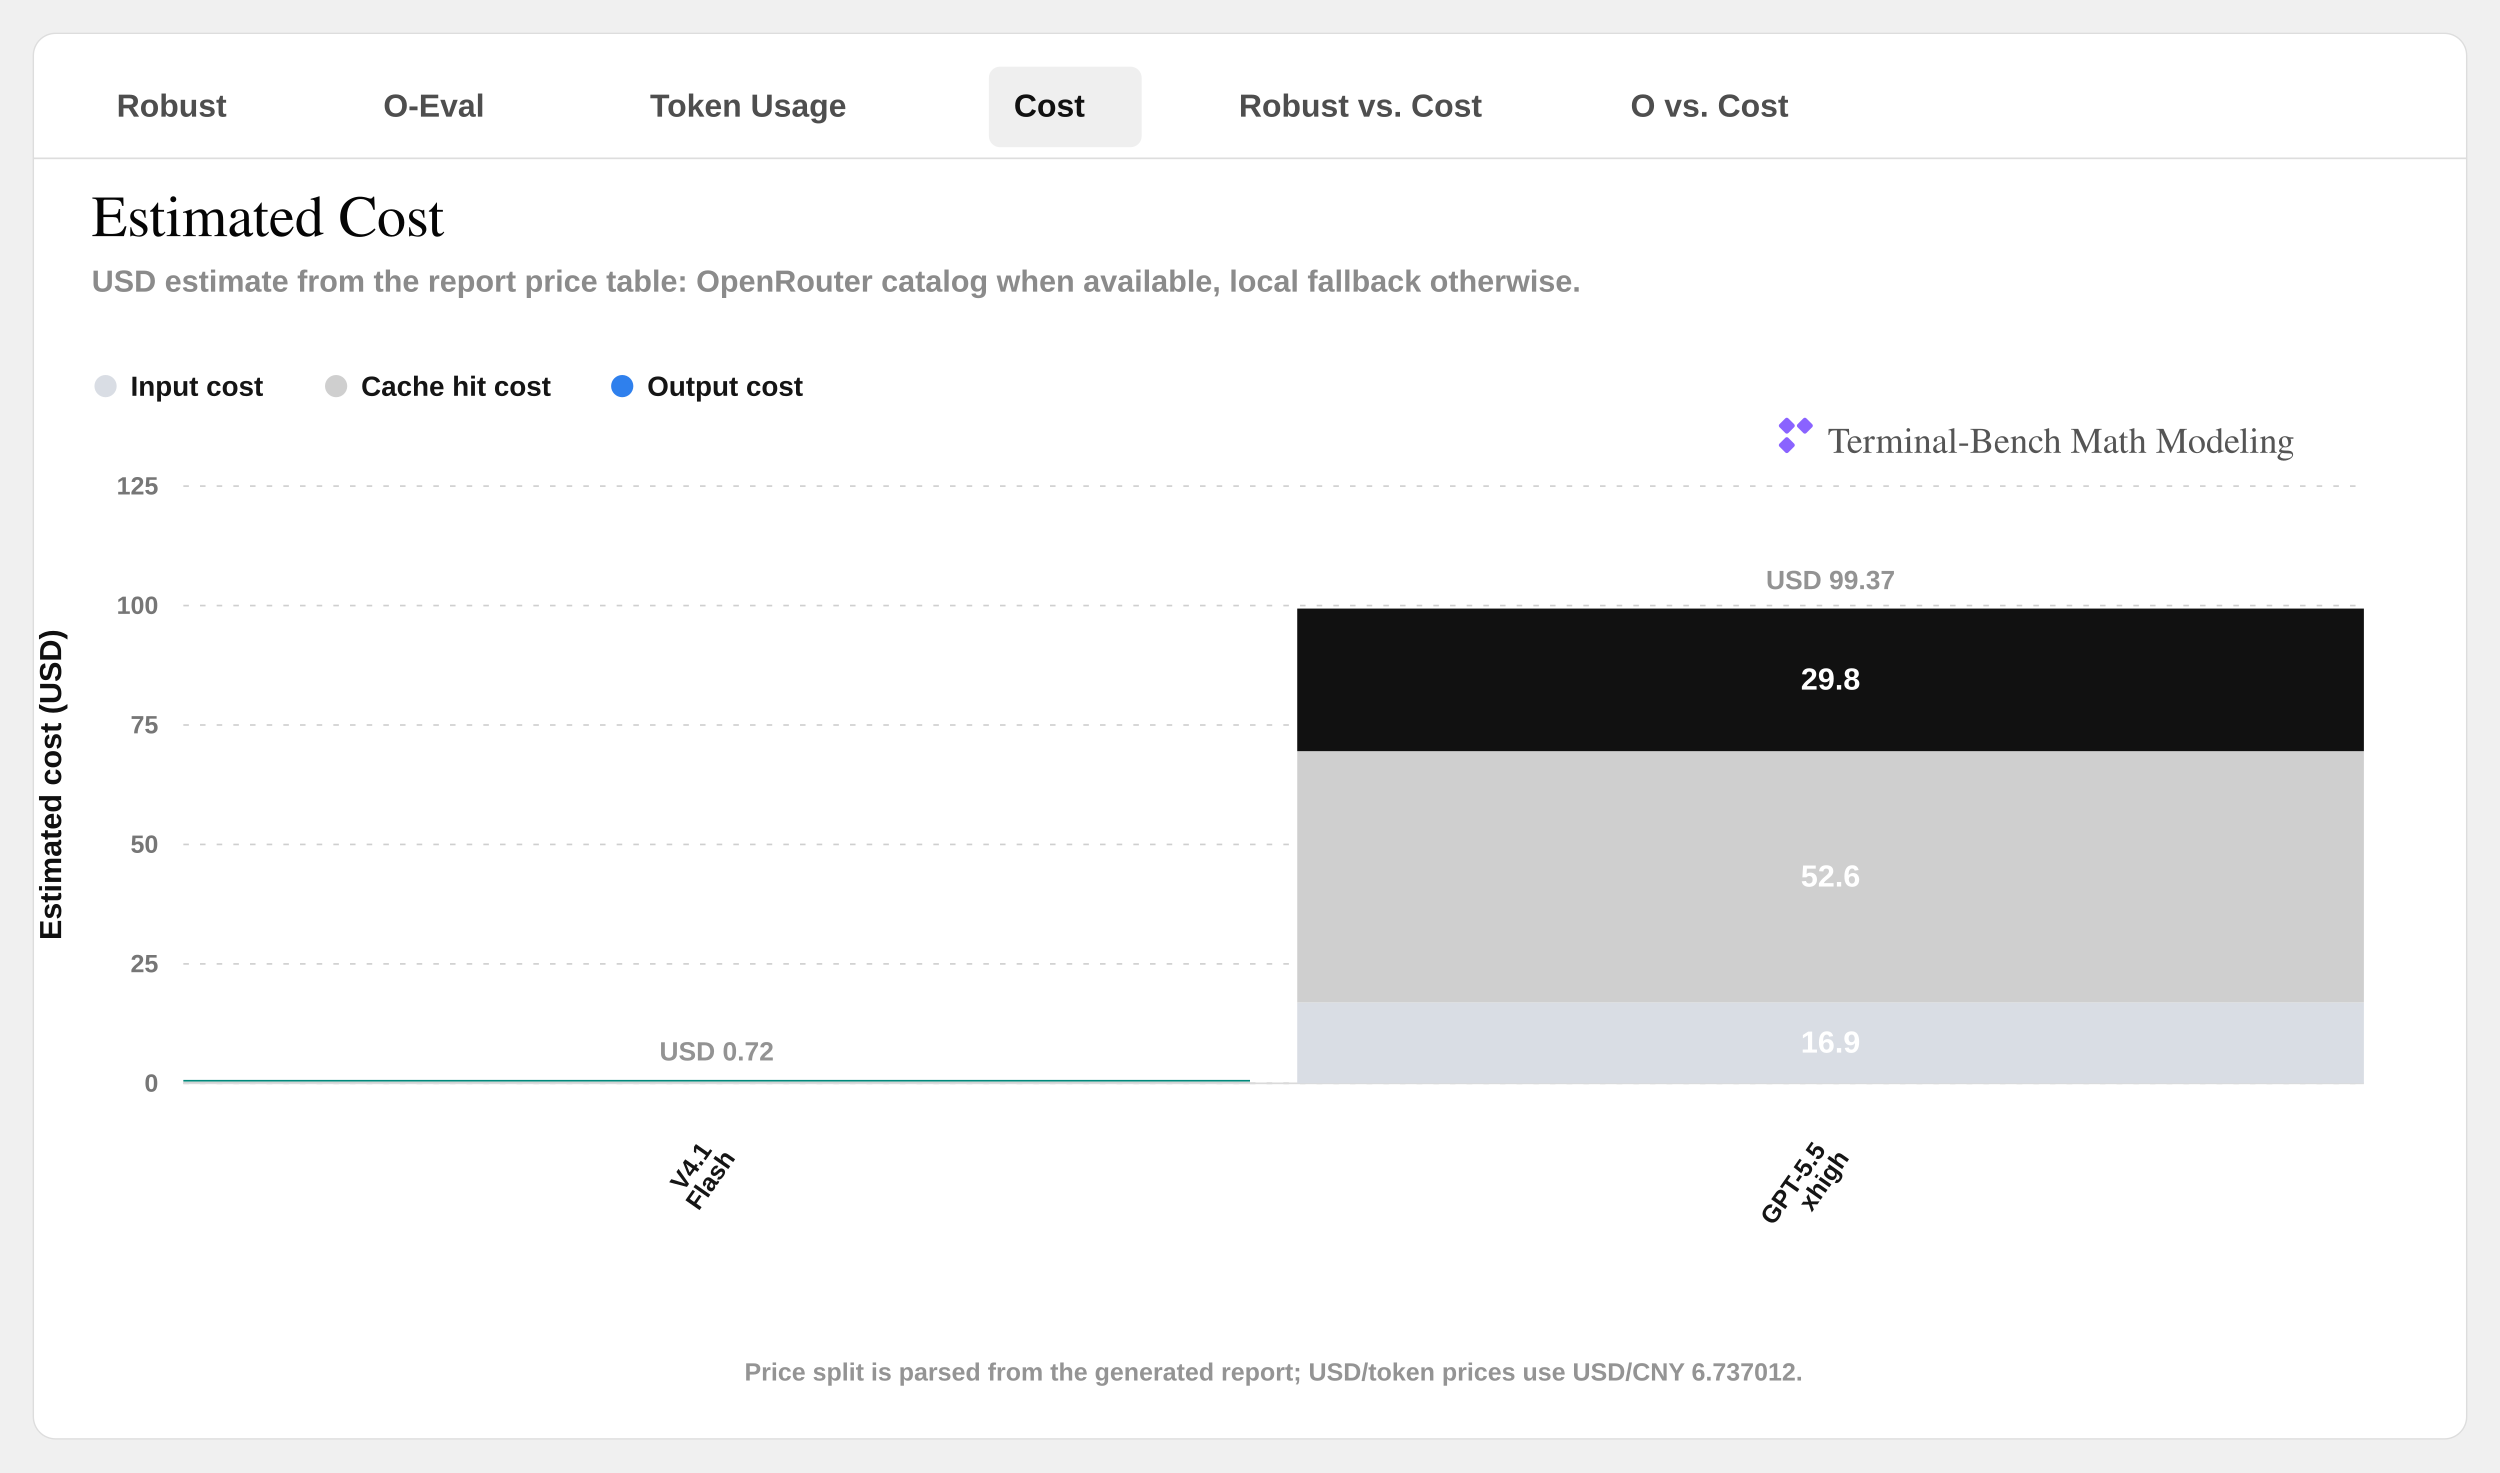
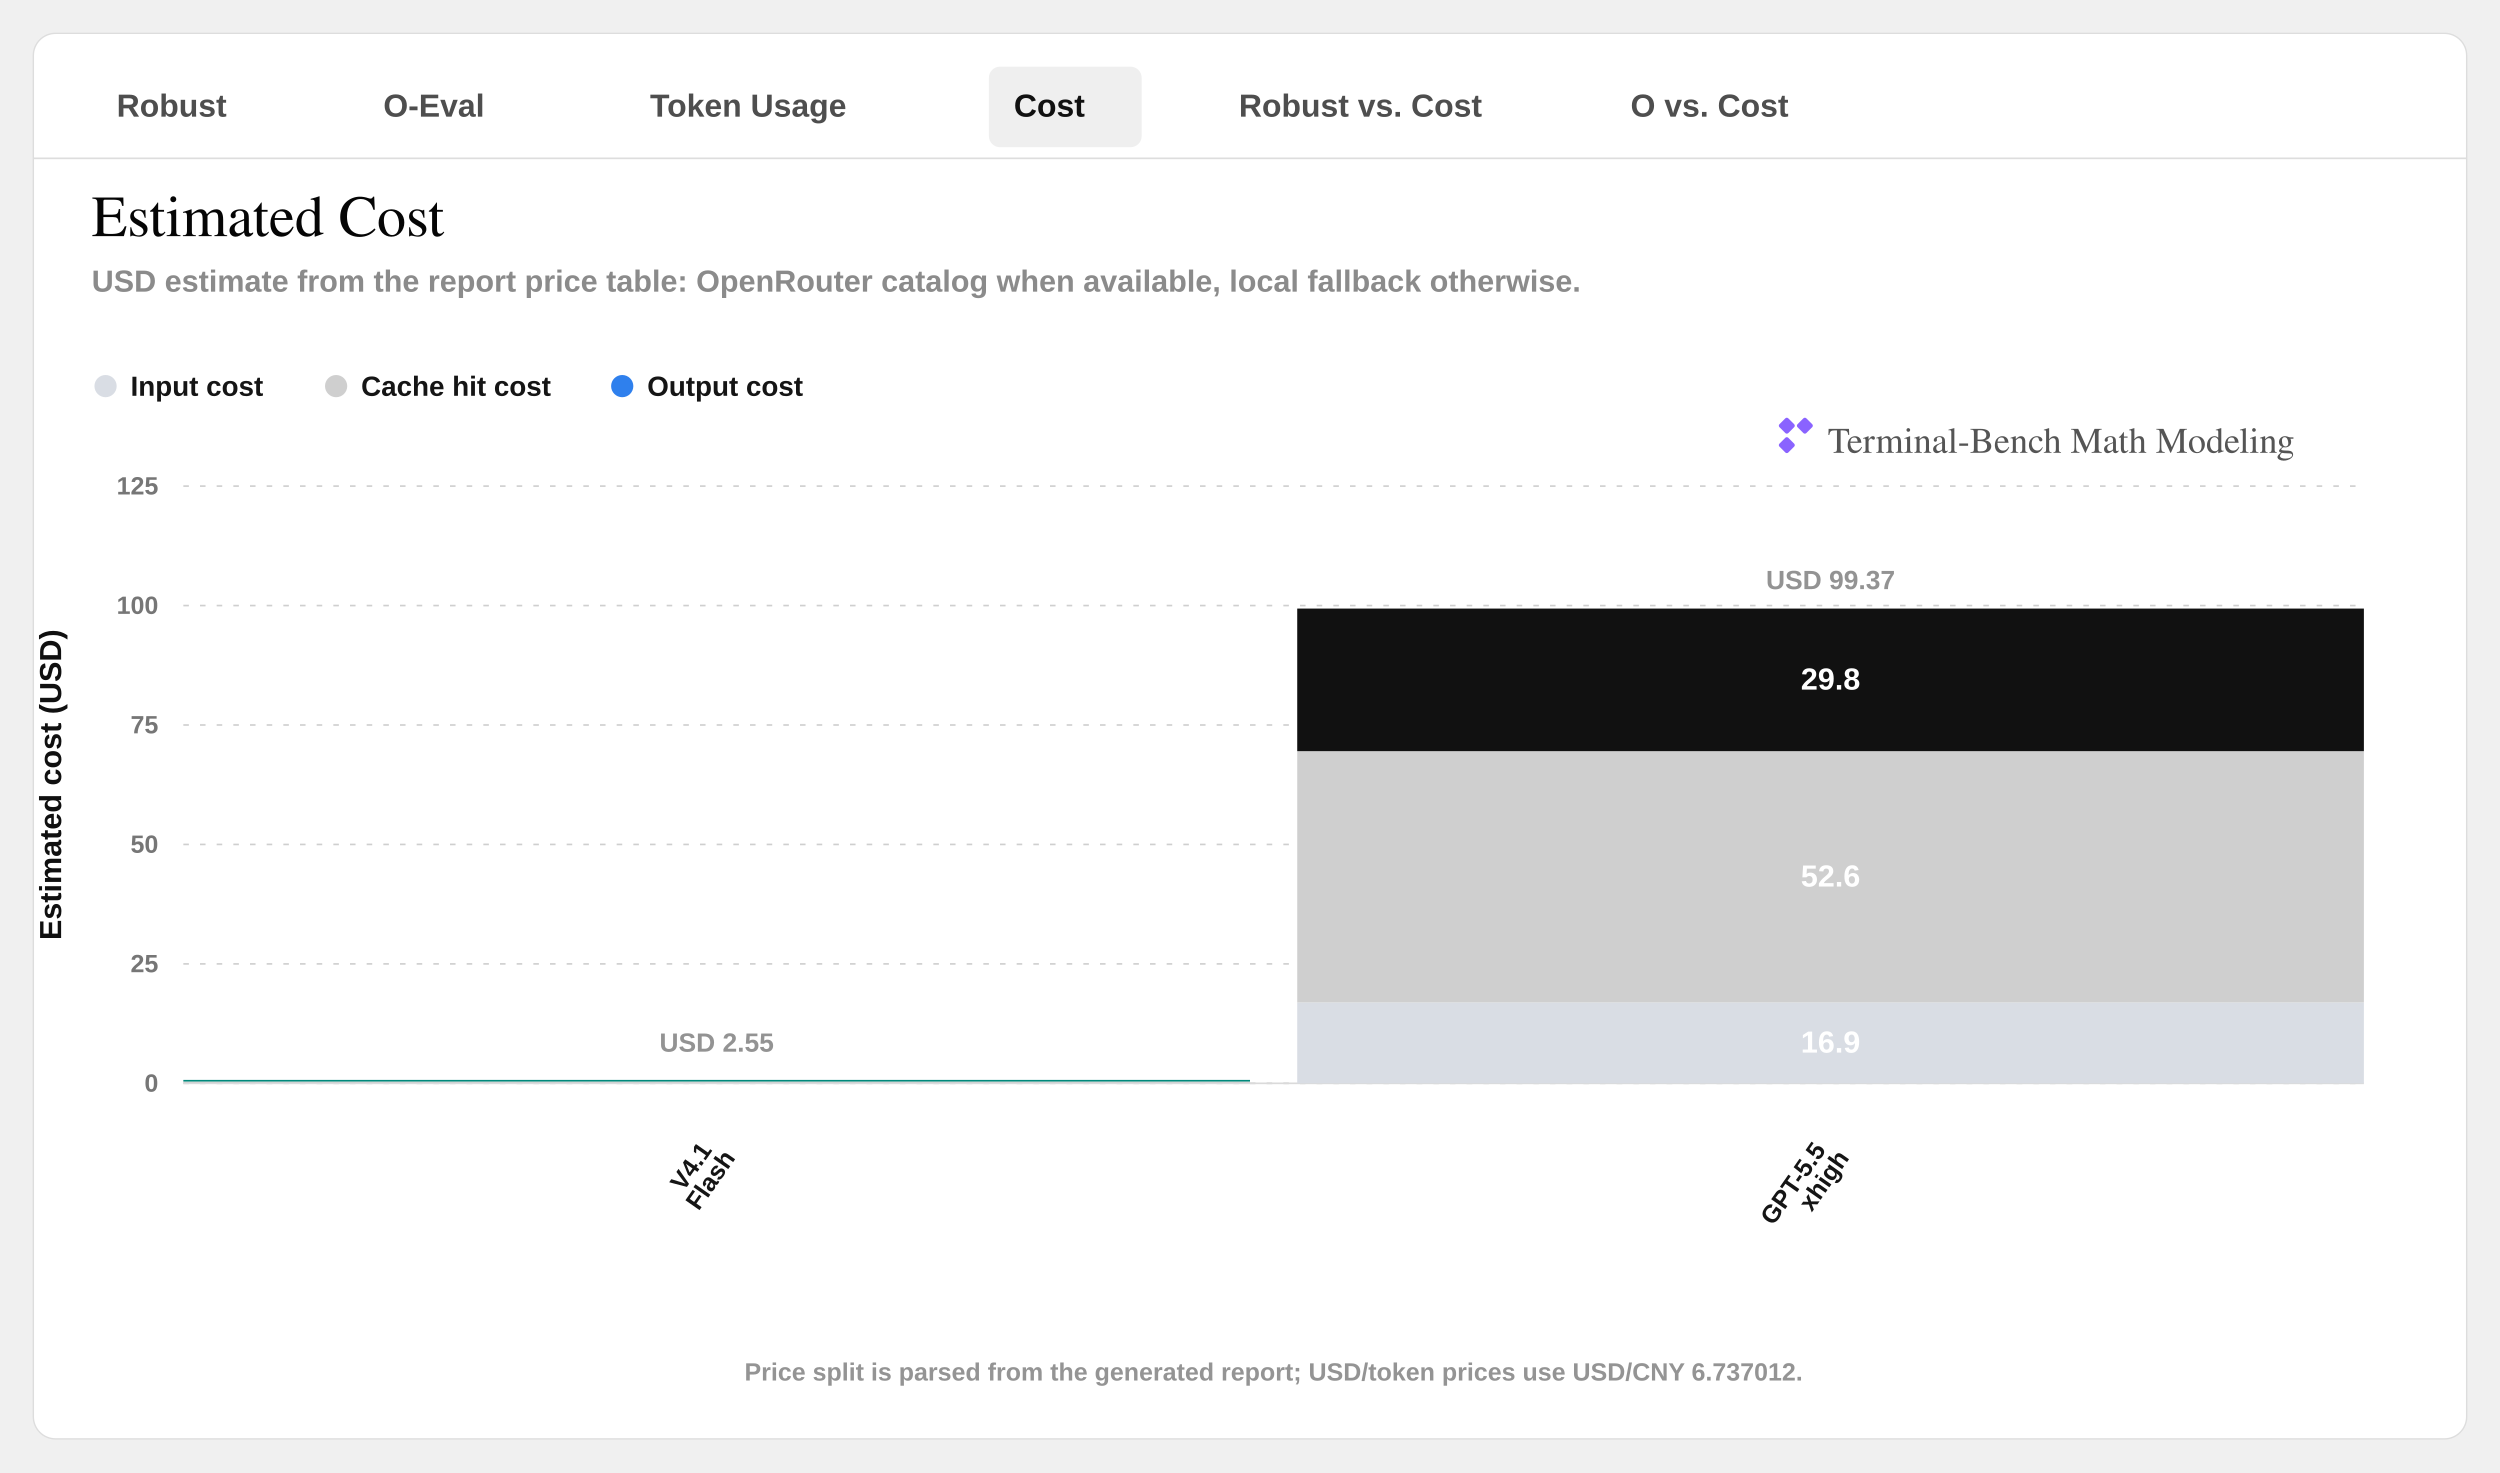
<svg xmlns="http://www.w3.org/2000/svg" width="1800" height="1060" viewBox="0 0 1800 1060" role="img">
  <style>
      .title { font-family: Georgia, Times, serif; font-size: 42px; fill: #050505; }
      .subtitle { font-family: Arial, Helvetica, sans-serif; font-size: 22px; fill: #8b8b8b; font-weight: 650; }
      .tab { font-family: Arial, Helvetica, sans-serif; font-size: 23px; fill: #4e4e4e; font-weight: 760; }
      .tab-active { fill: #111111; }
      .axis { font-family: Arial, Helvetica, sans-serif; font-size: 18px; fill: #767676; font-weight: 600; }
      .axis-title { font-family: Arial, Helvetica, sans-serif; font-size: 22px; fill: #101010; font-weight: 720; }
      .legend { font-family: Arial, Helvetica, sans-serif; font-size: 20px; fill: #151515; font-weight: 680; }
      .x-label { font-family: Arial, Helvetica, sans-serif; font-size: 18px; fill: #151515; font-weight: 650; }
      .bar-label { font-family: Arial, Helvetica, sans-serif; font-size: 22px; fill: #ffffff; font-weight: 800; }
      .top-label { font-family: Arial, Helvetica, sans-serif; font-size: 19px; fill: #939393; font-weight: 750; }
      .small-note { font-family: Arial, Helvetica, sans-serif; font-size: 18px; fill: #949494; font-weight: 650; }
      .point-label { font-family: Arial, Helvetica, sans-serif; font-size: 19px; fill: #4a4a4a; font-weight: 700; }
      .brand { font-family: Georgia, Times, serif; font-size: 26px; fill: #555555; }
    </style>
  <rect x="24.00" y="24.00" width="1752.00" height="1012.00" fill="#ffffff" stroke="#dddddd" rx="16.00" />
  <text x="84.00" y="84.00" text-anchor="start" class="tab">Robust</text>
  <text x="276.00" y="84.00" text-anchor="start" class="tab">O-Eval</text>
  <text x="468.00" y="84.00" text-anchor="start" class="tab">Token Usage</text>
  <rect x="712.00" y="48.00" width="110.00" height="58.00" fill="#efefef" rx="8.00" />
  <text x="730.00" y="84.00" text-anchor="start" class="tab tab-active">Cost</text>
  <text x="892.00" y="84.00" text-anchor="start" class="tab">Robust vs. Cost</text>
  <text x="1174.00" y="84.00" text-anchor="start" class="tab">O vs. Cost</text>
  <line x1="24.00" y1="114.00" x2="1776.00" y2="114.00" stroke="#dddddd" stroke-width="1.20" />
  <text x="66.00" y="170.00" text-anchor="start" class="title">Estimated Cost</text>
  <text x="66.00" y="210.00" text-anchor="start" class="subtitle">USD estimate from the report price table: OpenRouter catalog when available, local fallback otherwise.</text>
  <circle cx="76.00" cy="278.00" r="8.00" fill="#d9dde4" />
  <text x="94.00" y="285.00" text-anchor="start" class="legend">Input cost</text>
  <circle cx="242.00" cy="278.00" r="8.00" fill="#cfcfcf" />
  <text x="260.00" y="285.00" text-anchor="start" class="legend">Cache hit cost</text>
  <circle cx="448.00" cy="278.00" r="8.00" fill="#2f80ed" />
  <text x="466.00" y="285.00" text-anchor="start" class="legend">Output cost</text>
  <rect x="1282.00" y="302.00" width="9" height="9" rx="1.5" fill="#8a63ff" transform="rotate(-45 1286.50 306.50)" />
  <rect x="1295.00" y="302.00" width="9" height="9" rx="1.5" fill="#8a63ff" transform="rotate(-45 1299.50 306.50)" />
  <rect x="1282.00" y="316.00" width="9" height="9" rx="1.5" fill="#8a63ff" transform="rotate(-45 1286.50 320.50)" />
  <text x="1316.00" y="326.00" text-anchor="start" class="brand">Terminal-Bench Math Modeling</text>
  <line x1="132.00" y1="780.00" x2="1702.00" y2="780.00" stroke="#cfcfcf" stroke-width="1.20" stroke-dasharray="4 8" />
  <text x="114.00" y="786.00" text-anchor="end" class="axis">0</text>
  <line x1="132.00" y1="694.00" x2="1702.00" y2="694.00" stroke="#cfcfcf" stroke-width="1.20" stroke-dasharray="4 8" />
  <text x="114.00" y="700.00" text-anchor="end" class="axis">25</text>
  <line x1="132.00" y1="608.00" x2="1702.00" y2="608.00" stroke="#cfcfcf" stroke-width="1.20" stroke-dasharray="4 8" />
  <text x="114.00" y="614.00" text-anchor="end" class="axis">50</text>
  <line x1="132.00" y1="522.00" x2="1702.00" y2="522.00" stroke="#cfcfcf" stroke-width="1.20" stroke-dasharray="4 8" />
  <text x="114.00" y="528.00" text-anchor="end" class="axis">75</text>
  <line x1="132.00" y1="436.00" x2="1702.00" y2="436.00" stroke="#cfcfcf" stroke-width="1.20" stroke-dasharray="4 8" />
  <text x="114.00" y="442.00" text-anchor="end" class="axis">100</text>
  <line x1="132.00" y1="350.00" x2="1702.00" y2="350.00" stroke="#cfcfcf" stroke-width="1.20" stroke-dasharray="4 8" />
  <text x="114.00" y="356.00" text-anchor="end" class="axis">125</text>
  <line x1="132.00" y1="780.00" x2="1702.00" y2="780.00" stroke="#dadada" stroke-width="1.20" />
  <text x="44.00" y="565.00" text-anchor="middle" class="axis-title" transform="rotate(-90 44.00 565.00)">Estimated cost (USD)</text>
  <rect x="132.00" y="779.63" width="768.00" height="0.37" fill="#d9dde4" />
  <rect x="132.00" y="778.71" width="768.00" height="0.92" fill="#cfcfcf" />
  <rect x="132.00" y="777.53" width="768.00" height="1.19" fill="#00897b" />
-   <text x="516.00" y="763.53" text-anchor="middle" class="top-label">USD 0.72</text>
+   <text x="516.00" y="757.21" text-anchor="middle" class="top-label">USD 2.55</text>
  <g transform="translate(516.00,824.00) rotate(-55)">
    <text class="x-label" text-anchor="end">
      <tspan x="0" dy="0">V4.1</tspan>
      <tspan x="0" dy="17">Flash</tspan>
    </text>
  </g>
  <rect x="934.00" y="721.79" width="768.00" height="58.21" fill="#d9dde4" />
  <text x="1318.00" y="757.89" text-anchor="middle" class="bar-label" fill="#777777" font-size="18">16.9</text>
  <rect x="934.00" y="540.84" width="768.00" height="180.94" fill="#cfcfcf" />
  <text x="1318.00" y="638.32" text-anchor="middle" class="bar-label" fill="#777777" font-size="18">52.6</text>
  <rect x="934.00" y="438.17" width="768.00" height="102.67" fill="#111111" />
  <text x="1318.00" y="496.51" text-anchor="middle" class="bar-label" fill="#ffffff" font-size="18">29.8</text>
  <text x="1318.00" y="424.17" text-anchor="middle" class="top-label">USD 99.37</text>
  <g transform="translate(1318.00,824.00) rotate(-55)">
    <text class="x-label" text-anchor="end">
      <tspan x="0" dy="0">GPT-5.5</tspan>
      <tspan x="0" dy="17">xhigh</tspan>
    </text>
  </g>
  <text x="917.00" y="994.00" text-anchor="middle" class="small-note">Price split is parsed from the generated report; USD/token prices use USD/CNY 6.737012.</text>
</svg>
